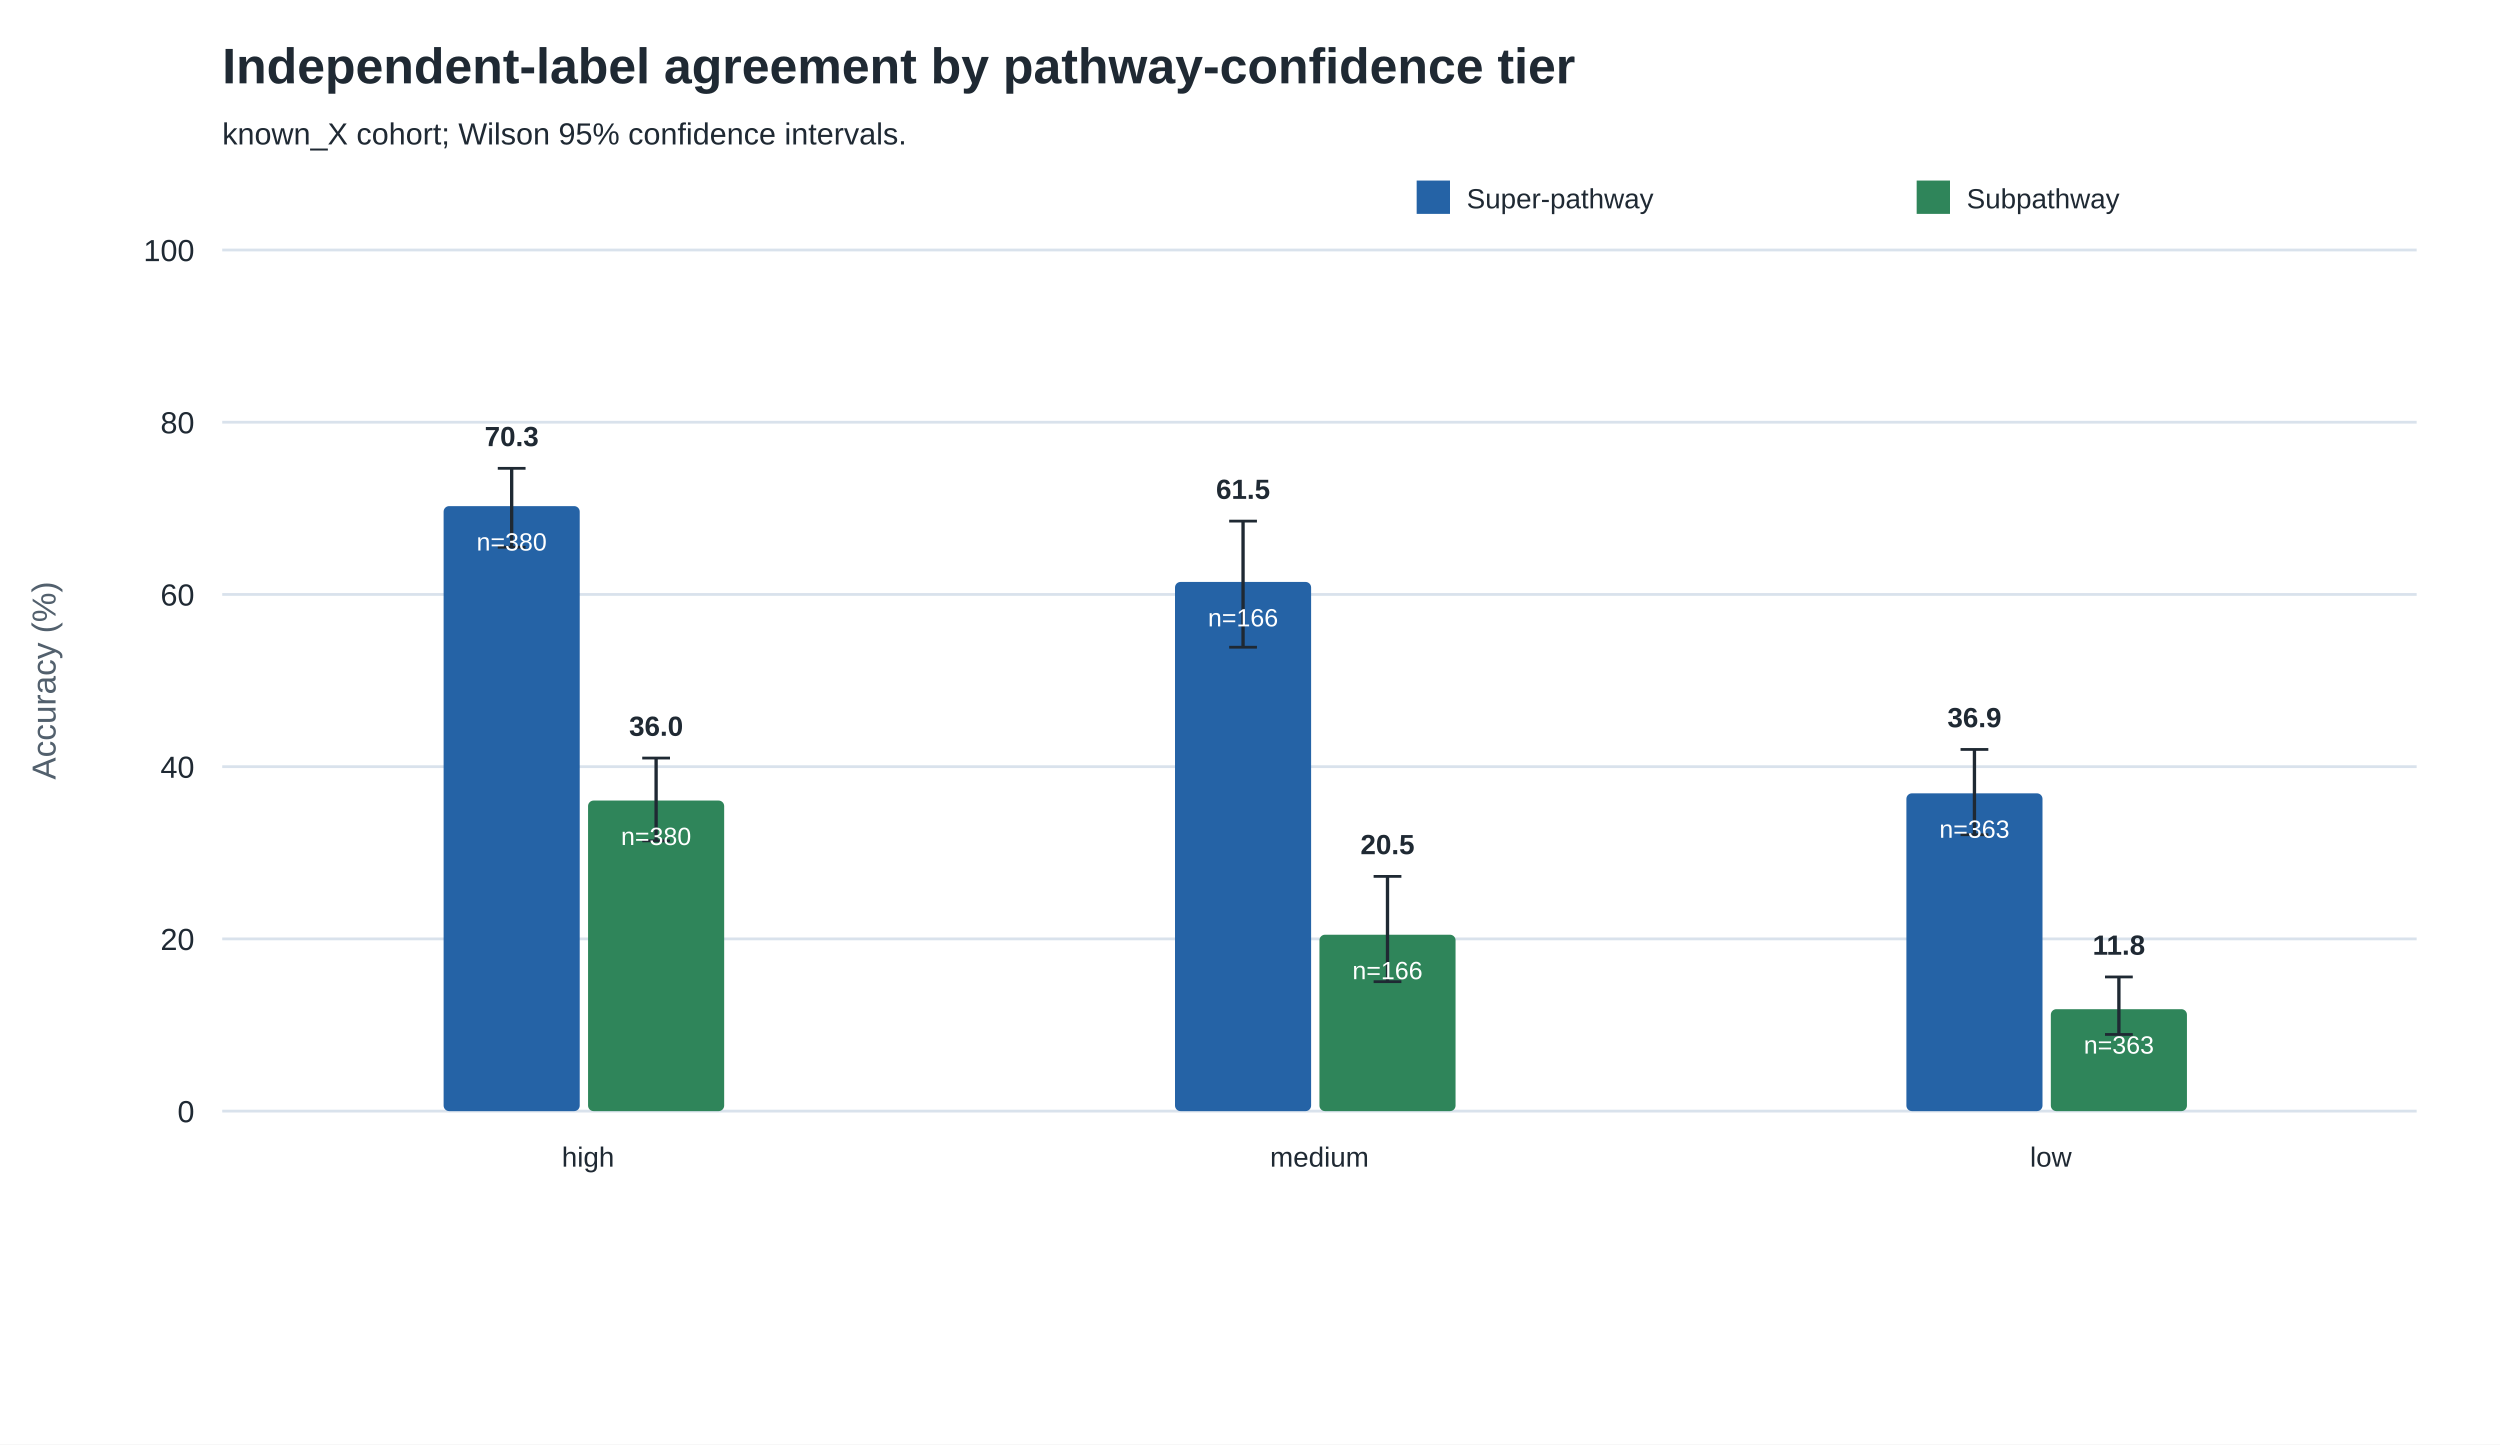
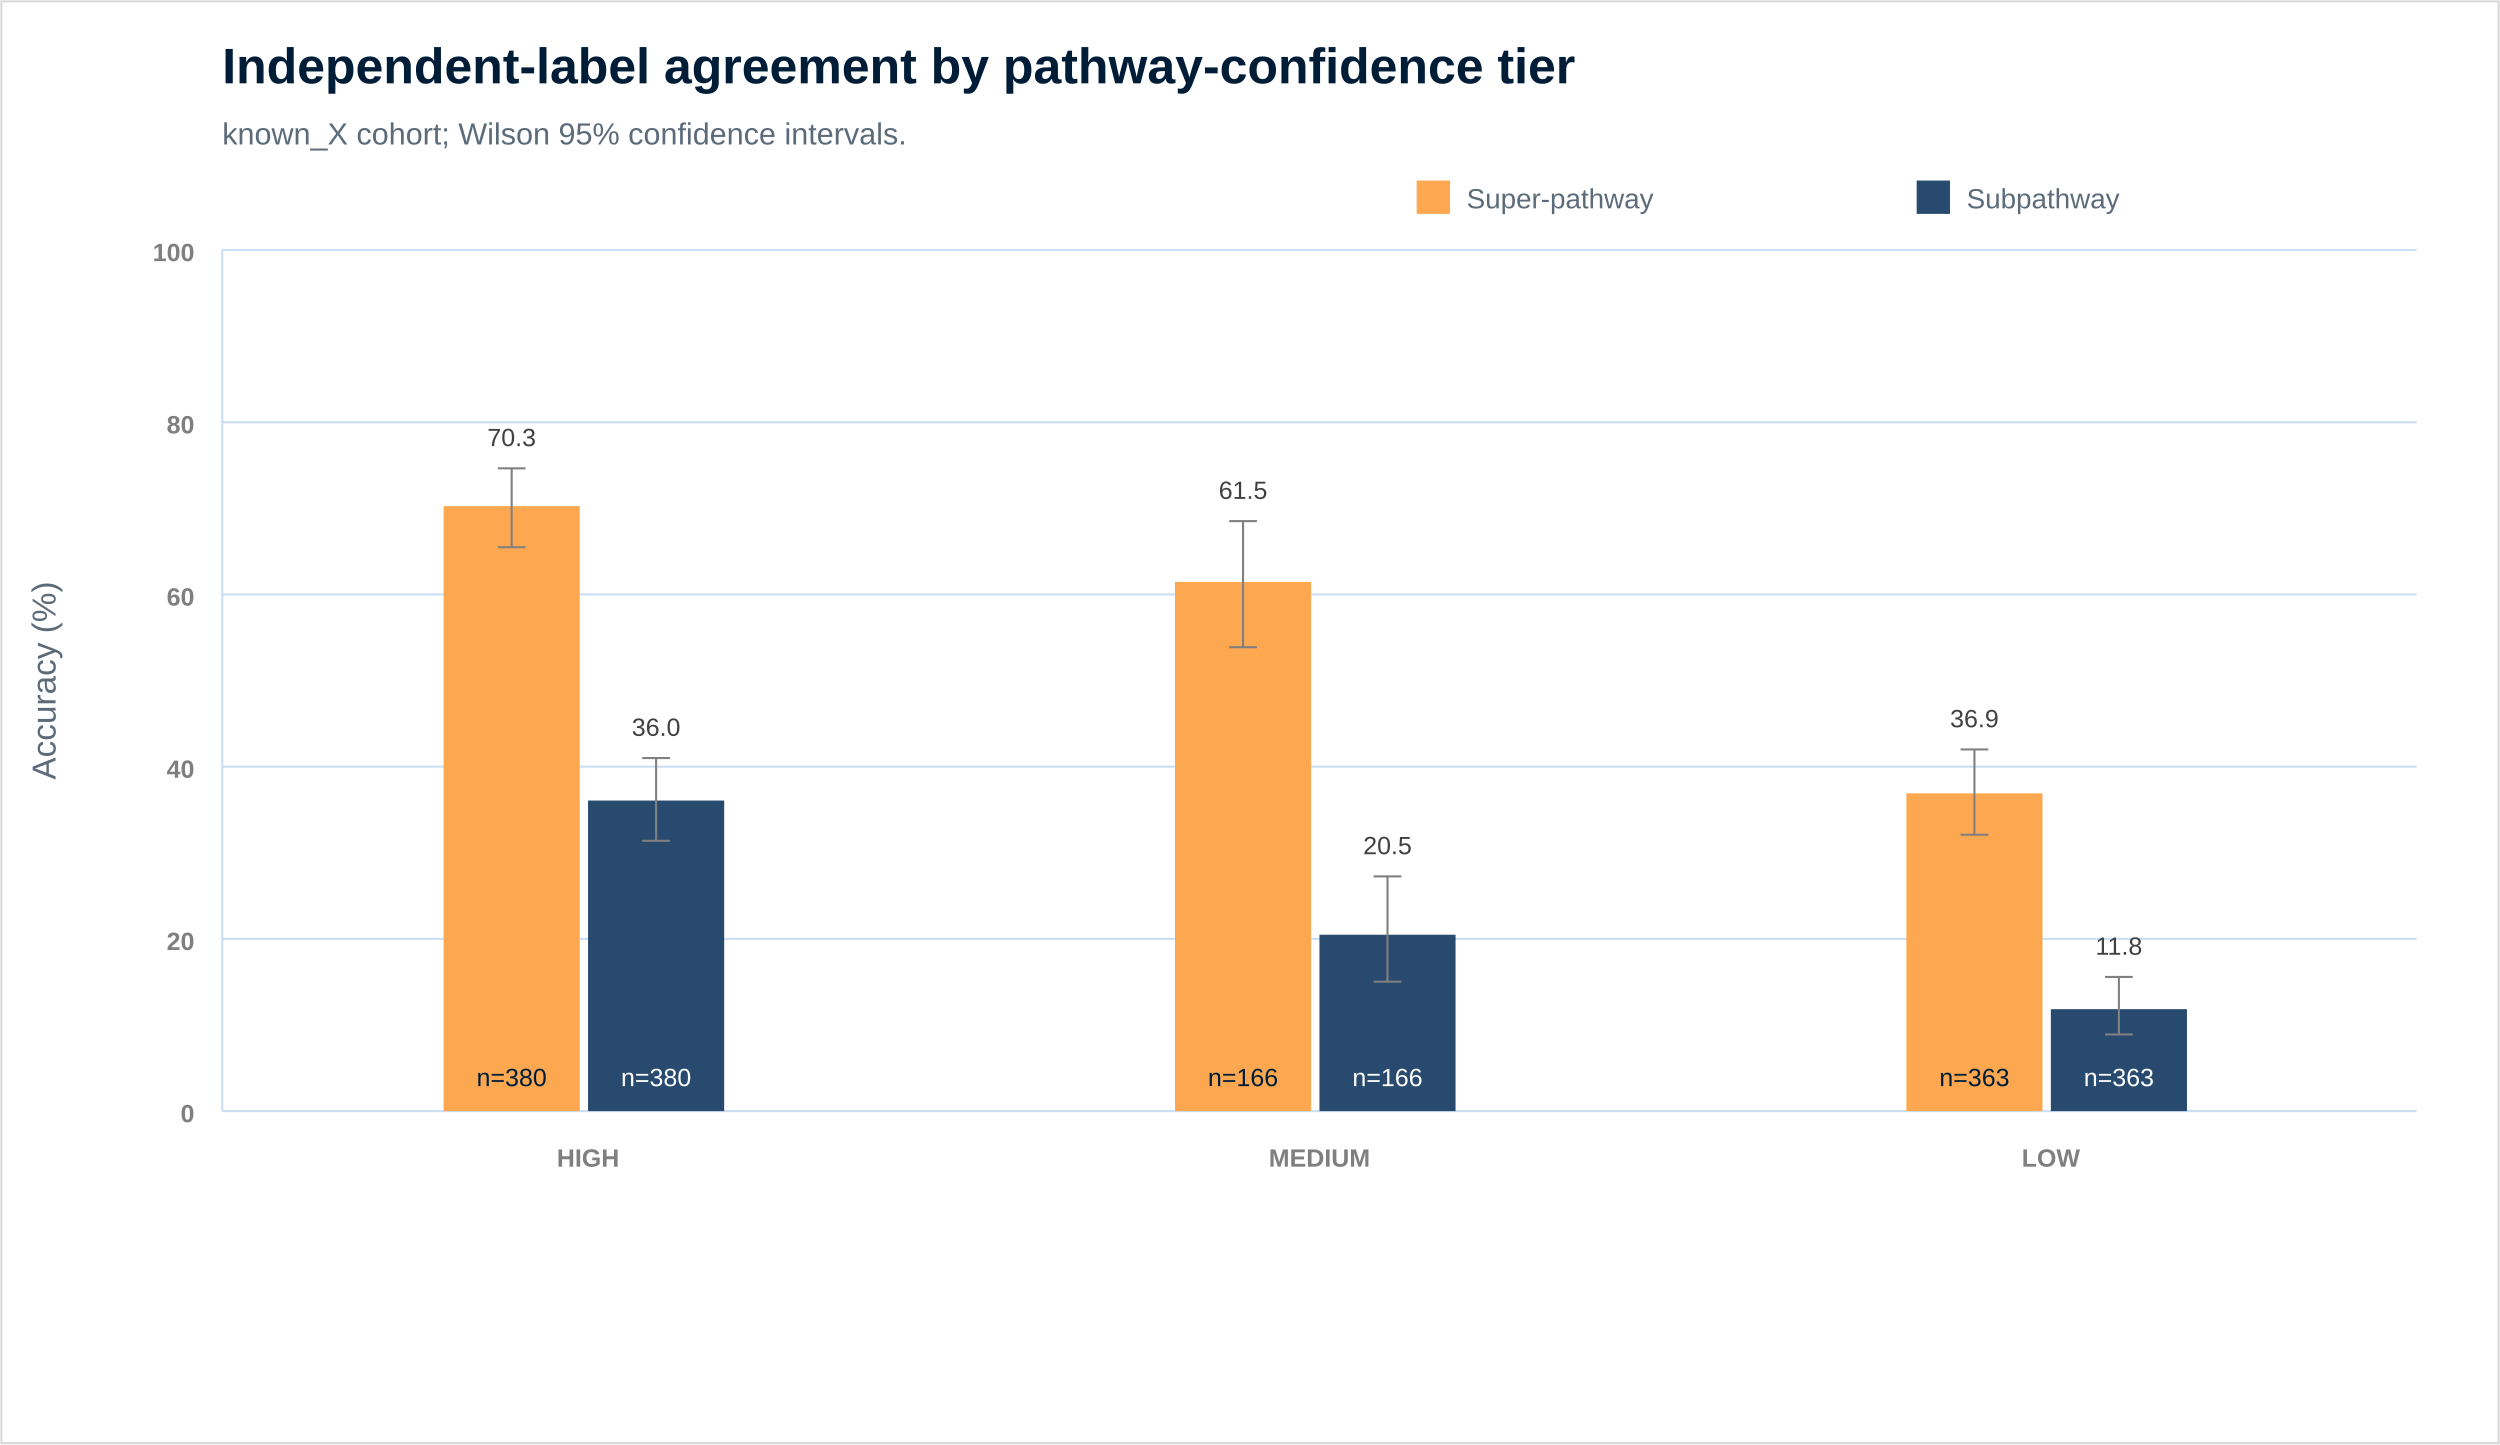
- <svg xmlns="http://www.w3.org/2000/svg" width="900" height="520" viewBox="0 0 900 520" font-family="Arial, Helvetica, sans-serif">
-   <rect width="900" height="520" fill="white" />
-   <text x="80.0" y="30.0" font-size="18" text-anchor="start" fill="#1f2933" font-weight="bold">Independent-label agreement by pathway-confidence tier</text>
-   <text x="80.0" y="52.0" font-size="11" text-anchor="start" fill="#1f2933">known_X cohort; Wilson 95% confidence intervals.</text>
-   <line x1="80" y1="400.0" x2="870" y2="400.0" stroke="#d9e2ec" />
-   <text x="70.0" y="404.0" font-size="11" text-anchor="end" fill="#1f2933">0</text>
-   <line x1="80" y1="338.0" x2="870" y2="338.0" stroke="#d9e2ec" />
-   <text x="70.0" y="342.0" font-size="11" text-anchor="end" fill="#1f2933">20</text>
-   <line x1="80" y1="276.0" x2="870" y2="276.0" stroke="#d9e2ec" />
-   <text x="70.0" y="280.0" font-size="11" text-anchor="end" fill="#1f2933">40</text>
-   <line x1="80" y1="214.0" x2="870" y2="214.0" stroke="#d9e2ec" />
-   <text x="70.0" y="218.0" font-size="11" text-anchor="end" fill="#1f2933">60</text>
-   <line x1="80" y1="152.0" x2="870" y2="152.0" stroke="#d9e2ec" />
-   <text x="70.0" y="156.0" font-size="11" text-anchor="end" fill="#1f2933">80</text>
-   <line x1="80" y1="90.0" x2="870" y2="90.0" stroke="#d9e2ec" />
-   <text x="70.0" y="94.0" font-size="11" text-anchor="end" fill="#1f2933">100</text>
-   <text x="20" y="245.0" font-size="12" fill="#52606d" text-anchor="middle" transform="rotate(-90 20 245.0)">Accuracy (%)</text>
-   <rect x="159.7" y="182.2" width="49.0" height="217.8" fill="#2563a6" rx="2" />
-   <line x1="184.2" y1="168.6" x2="184.2" y2="197.0" stroke="#1f2933" stroke-width="1.2" />
-   <line x1="179.2" y1="168.6" x2="189.2" y2="168.6" stroke="#1f2933" />
-   <line x1="179.2" y1="197.0" x2="189.2" y2="197.0" stroke="#1f2933" />
-   <text x="184.2" y="160.6" font-size="10" text-anchor="middle" fill="#1f2933" font-weight="bold">70.3</text>
-   <text x="184.2" y="198.2" font-size="9" text-anchor="middle" fill="#ffffff">n=380</text>
-   <rect x="211.7" y="288.2" width="49.0" height="111.8" fill="#2f855a" rx="2" />
-   <line x1="236.2" y1="272.9" x2="236.2" y2="302.7" stroke="#1f2933" stroke-width="1.2" />
-   <line x1="231.2" y1="272.9" x2="241.2" y2="272.9" stroke="#1f2933" />
-   <line x1="231.2" y1="302.7" x2="241.2" y2="302.7" stroke="#1f2933" />
-   <text x="236.2" y="264.9" font-size="10" text-anchor="middle" fill="#1f2933" font-weight="bold">36.0</text>
-   <text x="236.2" y="304.2" font-size="9" text-anchor="middle" fill="#ffffff">n=380</text>
-   <text x="211.7" y="420.0" font-size="10" text-anchor="middle" fill="#1f2933">high</text>
-   <rect x="423.0" y="209.5" width="49.0" height="190.5" fill="#2563a6" rx="2" />
-   <line x1="447.5" y1="187.6" x2="447.5" y2="233.0" stroke="#1f2933" stroke-width="1.2" />
-   <line x1="442.5" y1="187.6" x2="452.5" y2="187.6" stroke="#1f2933" />
-   <line x1="442.5" y1="233.0" x2="452.5" y2="233.0" stroke="#1f2933" />
-   <text x="447.5" y="179.6" font-size="10" text-anchor="middle" fill="#1f2933" font-weight="bold">61.5</text>
-   <text x="447.5" y="225.5" font-size="9" text-anchor="middle" fill="#ffffff">n=166</text>
-   <rect x="475.0" y="336.5" width="49.0" height="63.5" fill="#2f855a" rx="2" />
-   <line x1="499.5" y1="315.5" x2="499.5" y2="353.4" stroke="#1f2933" stroke-width="1.2" />
-   <line x1="494.5" y1="315.5" x2="504.5" y2="315.5" stroke="#1f2933" />
-   <line x1="494.5" y1="353.4" x2="504.5" y2="353.4" stroke="#1f2933" />
-   <text x="499.5" y="307.5" font-size="10" text-anchor="middle" fill="#1f2933" font-weight="bold">20.5</text>
-   <text x="499.5" y="352.5" font-size="9" text-anchor="middle" fill="#ffffff">n=166</text>
-   <text x="475.0" y="420.0" font-size="10" text-anchor="middle" fill="#1f2933">medium</text>
-   <rect x="686.3" y="285.6" width="49.0" height="114.4" fill="#2563a6" rx="2" />
-   <line x1="710.8" y1="269.8" x2="710.8" y2="300.5" stroke="#1f2933" stroke-width="1.2" />
-   <line x1="705.8" y1="269.8" x2="715.8" y2="269.8" stroke="#1f2933" />
-   <line x1="705.8" y1="300.5" x2="715.8" y2="300.5" stroke="#1f2933" />
-   <text x="710.8" y="261.8" font-size="10" text-anchor="middle" fill="#1f2933" font-weight="bold">36.9</text>
-   <text x="710.8" y="301.6" font-size="9" text-anchor="middle" fill="#ffffff">n=363</text>
-   <rect x="738.3" y="363.3" width="49.0" height="36.7" fill="#2f855a" rx="2" />
-   <line x1="762.8" y1="351.7" x2="762.8" y2="372.4" stroke="#1f2933" stroke-width="1.2" />
-   <line x1="757.8" y1="351.7" x2="767.8" y2="351.7" stroke="#1f2933" />
-   <line x1="757.8" y1="372.4" x2="767.8" y2="372.4" stroke="#1f2933" />
-   <text x="762.8" y="343.7" font-size="10" text-anchor="middle" fill="#1f2933" font-weight="bold">11.8</text>
-   <text x="762.8" y="379.3" font-size="9" text-anchor="middle" fill="#ffffff">n=363</text>
-   <text x="738.3" y="420.0" font-size="10" text-anchor="middle" fill="#1f2933">low</text>
-   <rect x="510.0" y="65" width="12" height="12" fill="#2563a6" />
-   <text x="528.0" y="75.0" font-size="10" text-anchor="start" fill="#1f2933">Super-pathway</text>
-   <rect x="690.0" y="65" width="12" height="12" fill="#2f855a" />
-   <text x="708.0" y="75.0" font-size="10" text-anchor="start" fill="#1f2933">Subpathway</text>
+ <svg xmlns="http://www.w3.org/2000/svg" width="900" height="520" viewBox="0 0 900 520" font-family="Montserrat, Avenir Next, Segoe UI, Arial, sans-serif">
+   <rect width="900" height="520" fill="#FFFFFF" />
+   <rect x="0.5" y="0.5" width="899" height="519" fill="none" stroke="#D9D9D9" stroke-width="0.75" />
+   <text x="80.0" y="30.0" font-size="18" text-anchor="start" fill="#001D38" font-weight="bold">Independent-label agreement by pathway-confidence tier</text>
+   <text x="80.0" y="52.0" font-size="11" text-anchor="start" fill="#5C6B7A">known_X cohort; Wilson 95% confidence intervals.</text>
+   <line x1="80.0" y1="400.0" x2="870.0" y2="400.0" stroke="#CADFF4" stroke-width="0.75" />
+   <text x="70.0" y="404.0" font-size="9" text-anchor="end" fill="#7F7F7F" font-weight="bold">0</text>
+   <line x1="80.0" y1="338.0" x2="870.0" y2="338.0" stroke="#CADFF4" stroke-width="0.75" />
+   <text x="70.0" y="342.0" font-size="9" text-anchor="end" fill="#7F7F7F" font-weight="bold">20</text>
+   <line x1="80.0" y1="276.0" x2="870.0" y2="276.0" stroke="#CADFF4" stroke-width="0.75" />
+   <text x="70.0" y="280.0" font-size="9" text-anchor="end" fill="#7F7F7F" font-weight="bold">40</text>
+   <line x1="80.0" y1="214.0" x2="870.0" y2="214.0" stroke="#CADFF4" stroke-width="0.75" />
+   <text x="70.0" y="218.0" font-size="9" text-anchor="end" fill="#7F7F7F" font-weight="bold">60</text>
+   <line x1="80.0" y1="152.0" x2="870.0" y2="152.0" stroke="#CADFF4" stroke-width="0.75" />
+   <text x="70.0" y="156.0" font-size="9" text-anchor="end" fill="#7F7F7F" font-weight="bold">80</text>
+   <line x1="80.0" y1="90.0" x2="870.0" y2="90.0" stroke="#CADFF4" stroke-width="0.75" />
+   <text x="70.0" y="94.0" font-size="9" text-anchor="end" fill="#7F7F7F" font-weight="bold">100</text>
+   <line x1="80.0" y1="90.0" x2="80.0" y2="400.0" stroke="#CADFF4" stroke-width="0.75" />
+   <text x="20" y="245.0" font-size="12" fill="#5C6B7A" text-anchor="middle" transform="rotate(-90 20 245.0)">Accuracy (%)</text>
+   <rect x="159.7" y="182.2" width="49.0" height="217.8" fill="#FDA851" />
+   <line x1="184.2" y1="168.6" x2="184.2" y2="197.0" stroke="#808080" stroke-width="0.75" />
+   <line x1="179.2" y1="168.6" x2="189.2" y2="168.6" stroke="#808080" stroke-width="0.75" />
+   <line x1="179.2" y1="197.0" x2="189.2" y2="197.0" stroke="#808080" stroke-width="0.75" />
+   <text x="184.2" y="160.6" font-size="9" text-anchor="middle" fill="#404040">70.3</text>
+   <text x="184.2" y="391.0" font-size="9" text-anchor="middle" fill="#001D38">n=380</text>
+   <rect x="211.7" y="288.2" width="49.0" height="111.8" fill="#284A6F" />
+   <line x1="236.2" y1="272.9" x2="236.2" y2="302.7" stroke="#808080" stroke-width="0.75" />
+   <line x1="231.2" y1="272.9" x2="241.2" y2="272.9" stroke="#808080" stroke-width="0.75" />
+   <line x1="231.2" y1="302.7" x2="241.2" y2="302.7" stroke="#808080" stroke-width="0.75" />
+   <text x="236.2" y="264.9" font-size="9" text-anchor="middle" fill="#404040">36.0</text>
+   <text x="236.2" y="391.0" font-size="9" text-anchor="middle" fill="#FFFFFF">n=380</text>
+   <text x="211.7" y="420.0" font-size="9" text-anchor="middle" fill="#7F7F7F" font-weight="bold">HIGH</text>
+   <rect x="423.0" y="209.5" width="49.0" height="190.5" fill="#FDA851" />
+   <line x1="447.5" y1="187.6" x2="447.5" y2="233.0" stroke="#808080" stroke-width="0.75" />
+   <line x1="442.5" y1="187.6" x2="452.5" y2="187.6" stroke="#808080" stroke-width="0.75" />
+   <line x1="442.5" y1="233.0" x2="452.5" y2="233.0" stroke="#808080" stroke-width="0.75" />
+   <text x="447.5" y="179.6" font-size="9" text-anchor="middle" fill="#404040">61.5</text>
+   <text x="447.5" y="391.0" font-size="9" text-anchor="middle" fill="#001D38">n=166</text>
+   <rect x="475.0" y="336.5" width="49.0" height="63.5" fill="#284A6F" />
+   <line x1="499.5" y1="315.5" x2="499.5" y2="353.4" stroke="#808080" stroke-width="0.75" />
+   <line x1="494.5" y1="315.5" x2="504.5" y2="315.5" stroke="#808080" stroke-width="0.75" />
+   <line x1="494.5" y1="353.4" x2="504.5" y2="353.4" stroke="#808080" stroke-width="0.75" />
+   <text x="499.5" y="307.5" font-size="9" text-anchor="middle" fill="#404040">20.5</text>
+   <text x="499.5" y="391.0" font-size="9" text-anchor="middle" fill="#FFFFFF">n=166</text>
+   <text x="475.0" y="420.0" font-size="9" text-anchor="middle" fill="#7F7F7F" font-weight="bold">MEDIUM</text>
+   <rect x="686.3" y="285.6" width="49.0" height="114.4" fill="#FDA851" />
+   <line x1="710.8" y1="269.8" x2="710.8" y2="300.5" stroke="#808080" stroke-width="0.75" />
+   <line x1="705.8" y1="269.8" x2="715.8" y2="269.8" stroke="#808080" stroke-width="0.75" />
+   <line x1="705.8" y1="300.5" x2="715.8" y2="300.5" stroke="#808080" stroke-width="0.75" />
+   <text x="710.8" y="261.8" font-size="9" text-anchor="middle" fill="#404040">36.9</text>
+   <text x="710.8" y="391.0" font-size="9" text-anchor="middle" fill="#001D38">n=363</text>
+   <rect x="738.3" y="363.3" width="49.0" height="36.7" fill="#284A6F" />
+   <line x1="762.8" y1="351.7" x2="762.8" y2="372.4" stroke="#808080" stroke-width="0.75" />
+   <line x1="757.8" y1="351.7" x2="767.8" y2="351.7" stroke="#808080" stroke-width="0.75" />
+   <line x1="757.8" y1="372.4" x2="767.8" y2="372.4" stroke="#808080" stroke-width="0.75" />
+   <text x="762.8" y="343.7" font-size="9" text-anchor="middle" fill="#404040">11.8</text>
+   <text x="762.8" y="391.0" font-size="9" text-anchor="middle" fill="#FFFFFF">n=363</text>
+   <text x="738.3" y="420.0" font-size="9" text-anchor="middle" fill="#7F7F7F" font-weight="bold">LOW</text>
+   <rect x="510.0" y="65" width="12" height="12" fill="#FDA851" />
+   <text x="528.0" y="75.0" font-size="10" text-anchor="start" fill="#5C6B7A">Super-pathway</text>
+   <rect x="690.0" y="65" width="12" height="12" fill="#284A6F" />
+   <text x="708.0" y="75.0" font-size="10" text-anchor="start" fill="#5C6B7A">Subpathway</text>
</svg>
